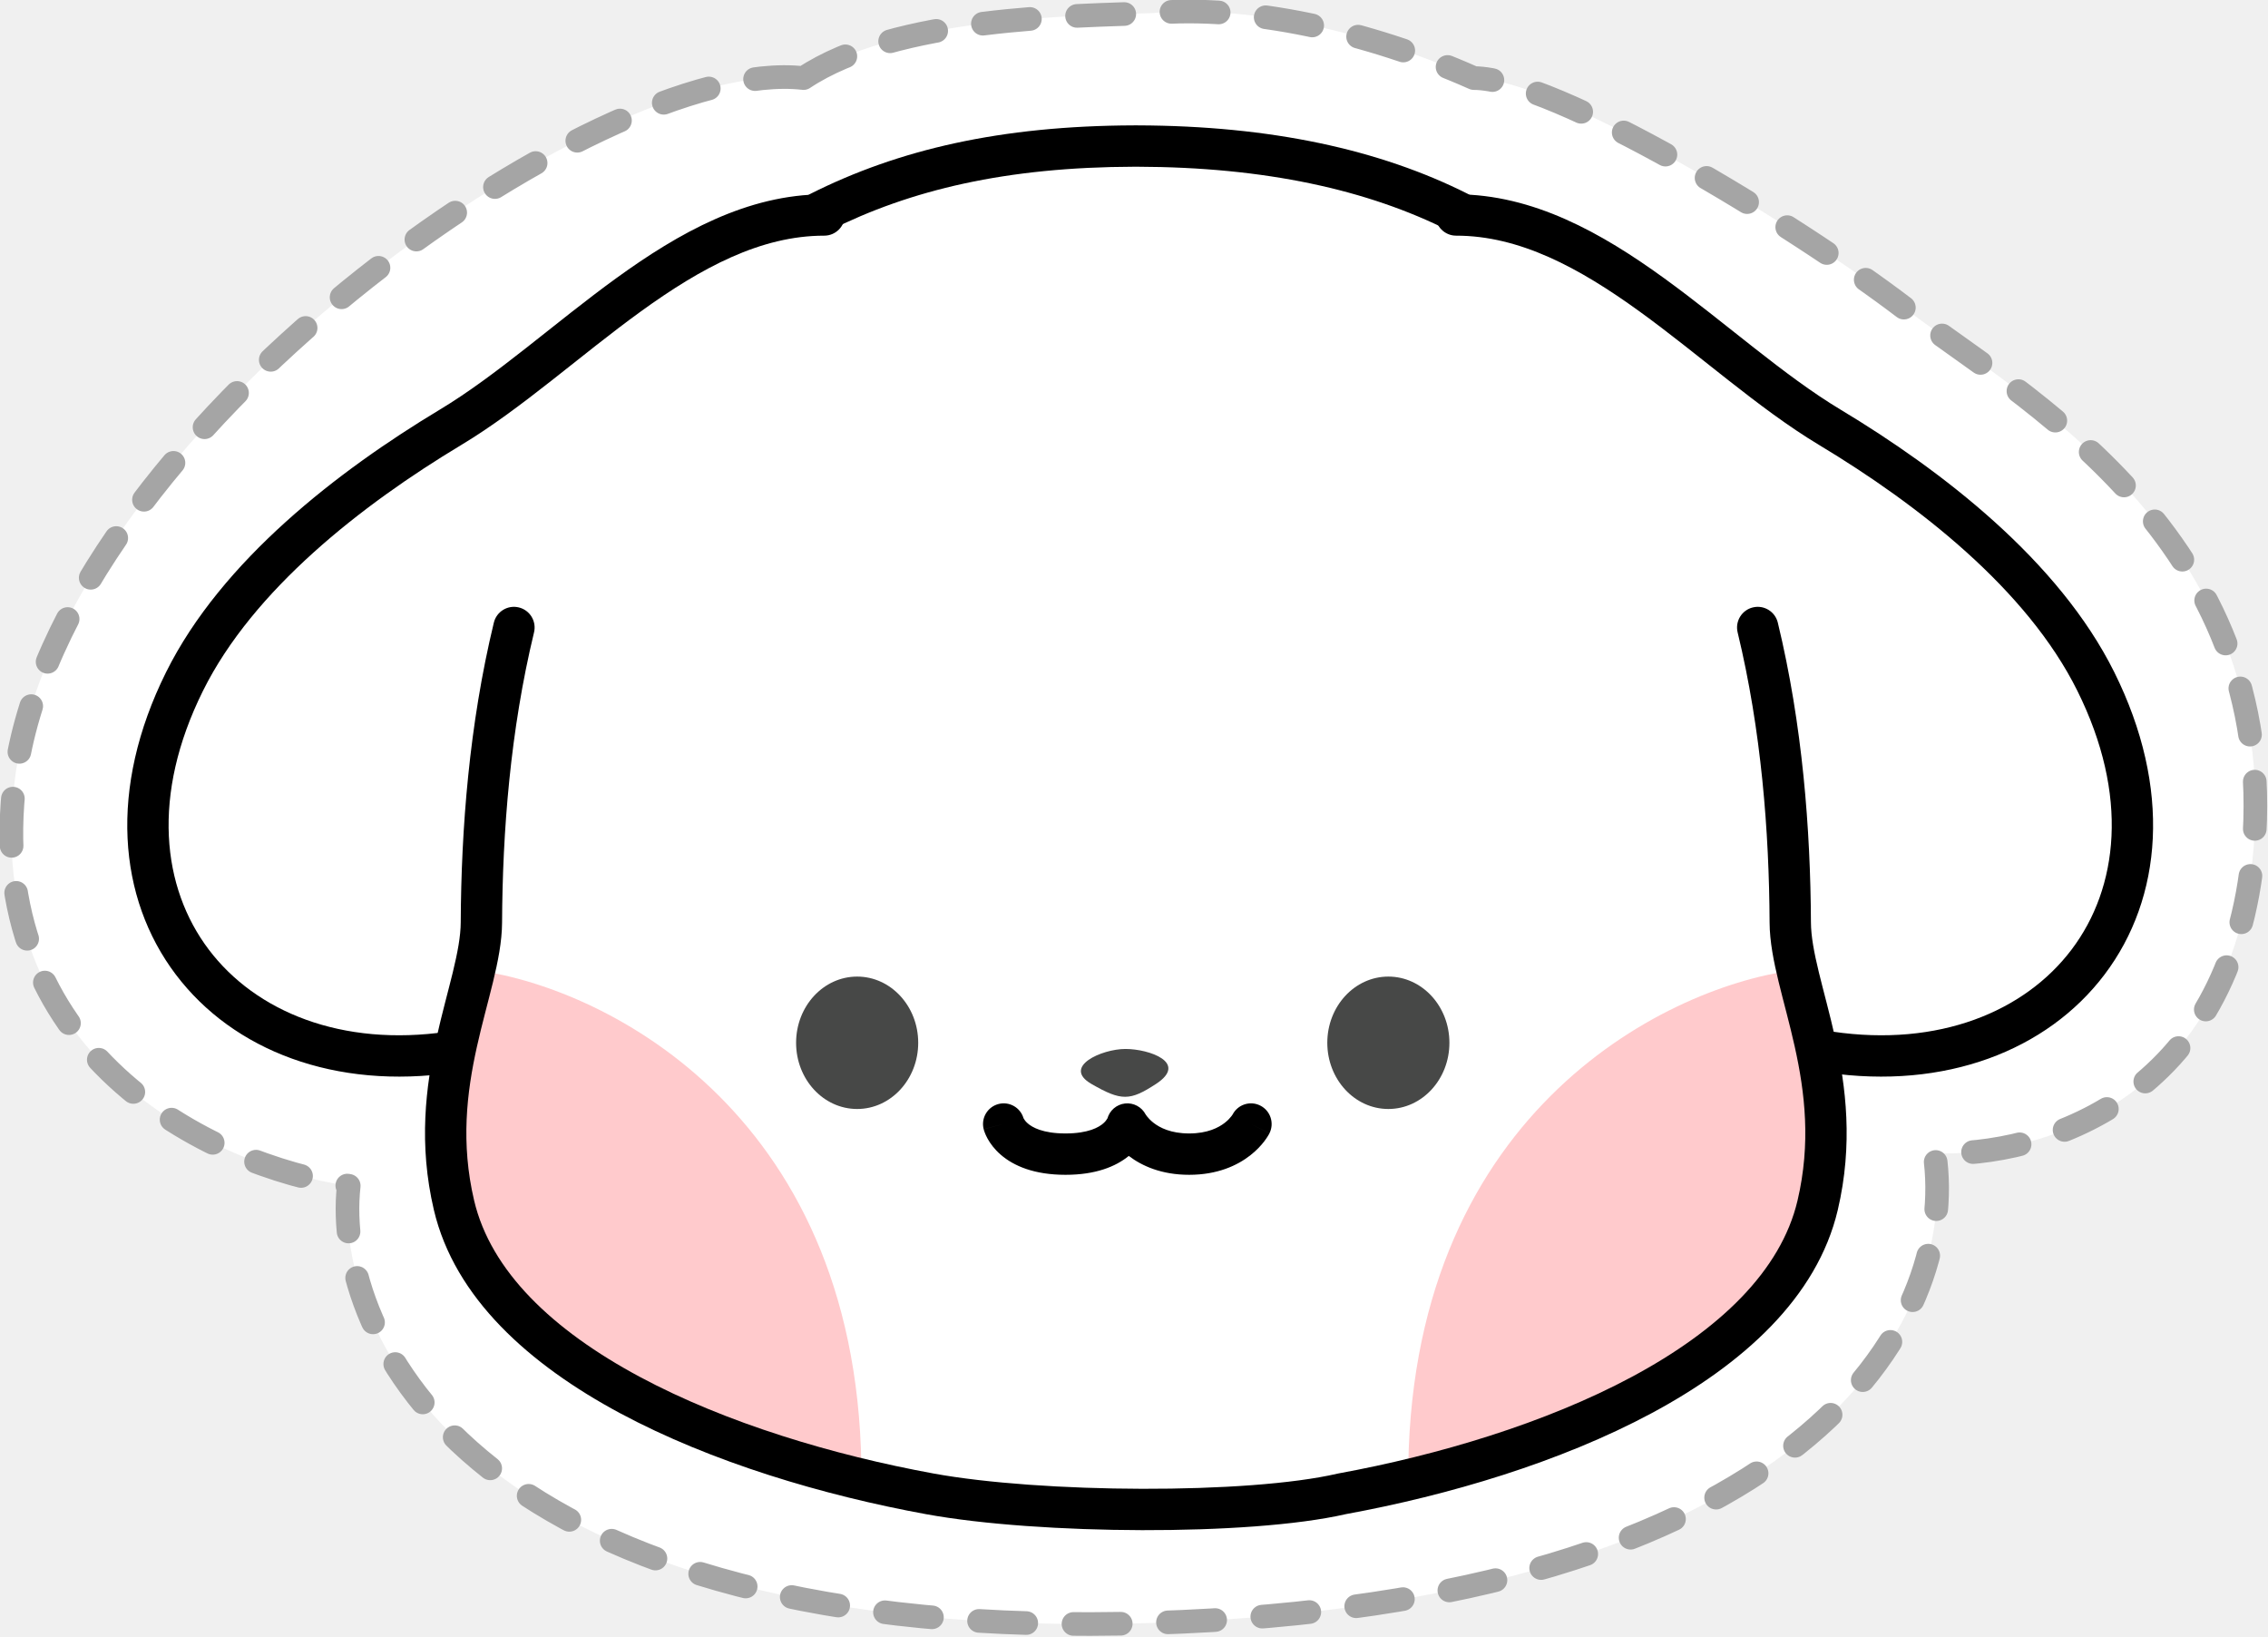
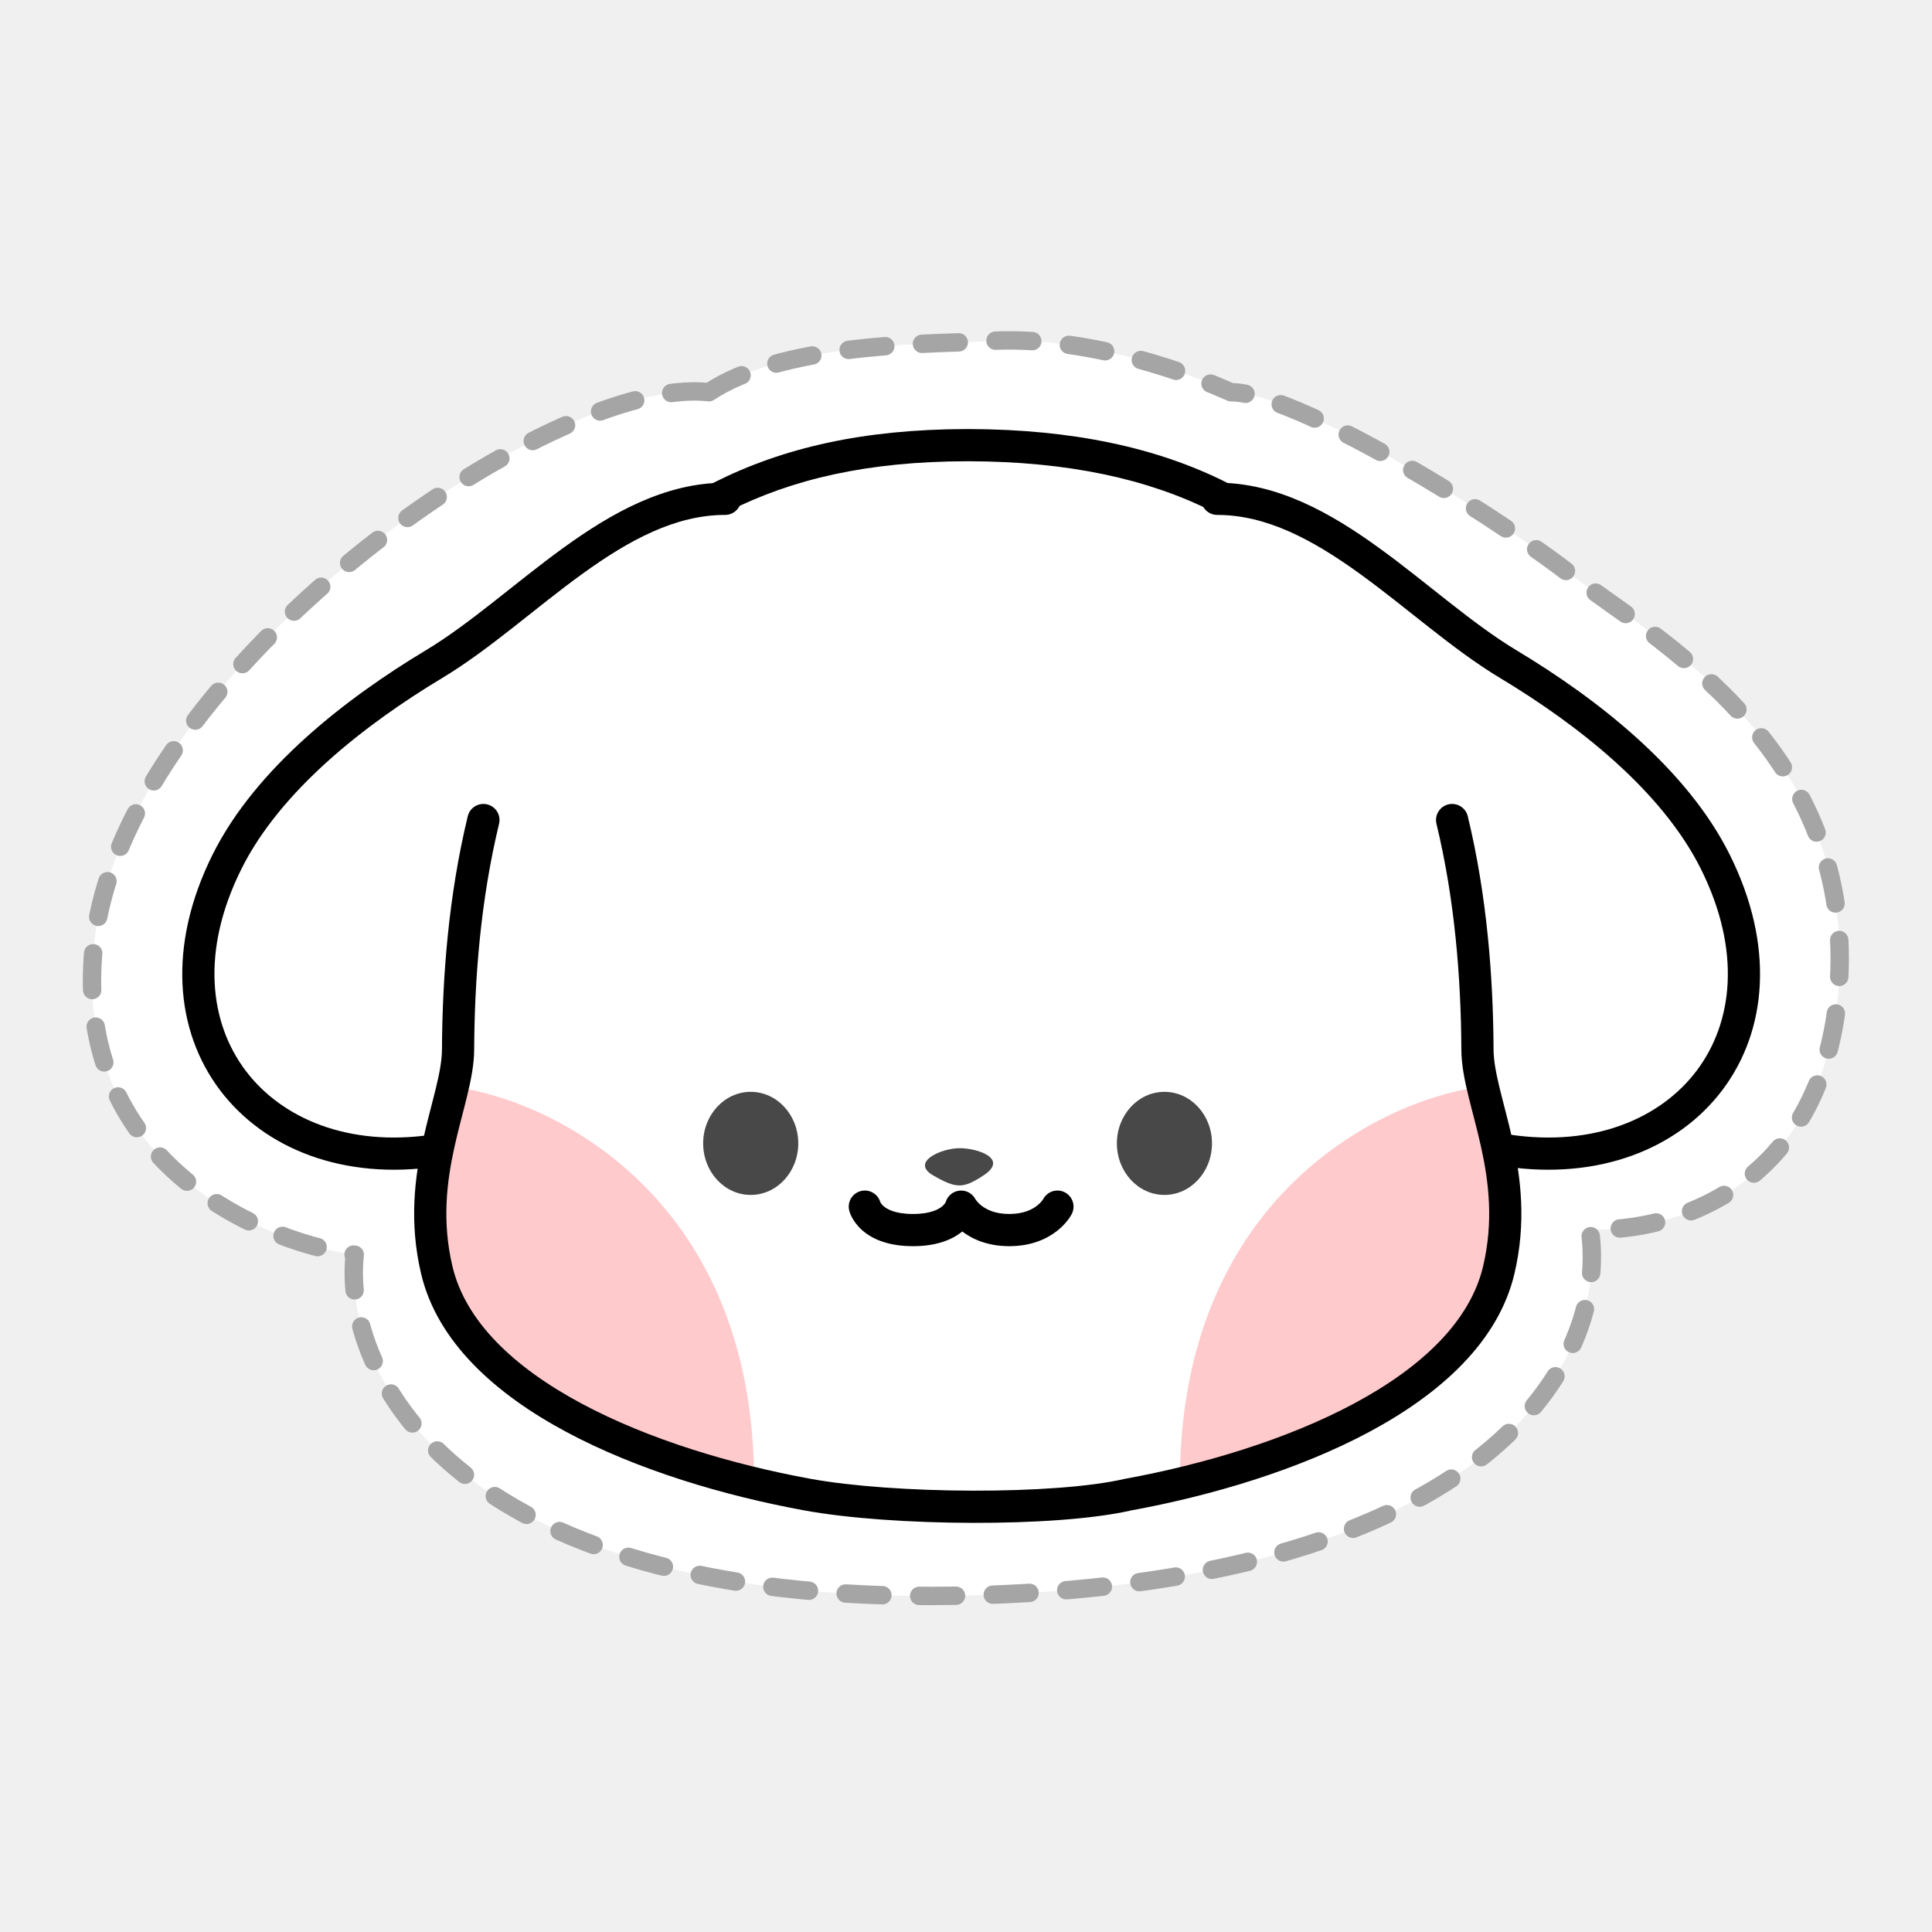
- <svg xmlns="http://www.w3.org/2000/svg" width="384" height="277" viewBox="0 0 384 277" fill="none">
-   <path d="M136.046 13.219C151.646 2.819 181.879 2.719 195.046 2.219C211.046 0.78 231.546 5.219 249.546 13.219C263.046 13.219 303.546 37.719 322.546 52.219C341.546 66.719 386.046 90.719 381.546 143.719C377.946 186.119 345.546 195.886 327.546 195.219C331.879 224.219 305.046 271.219 195.046 274.719C80.546 278.362 56.213 226.053 59.046 200.719C35.546 197.386 -3.454 178.119 2.546 131.719C10.046 73.719 101.546 9.219 136.046 13.219Z" fill="white" stroke="#A5A5A5" stroke-width="4" stroke-linecap="round" stroke-linejoin="round" stroke-dasharray="8 8" />
-   <path d="M192.513 24.721C287.225 24.941 302.854 101.83 303.112 156.137C303.166 167.328 312.666 183.134 307.749 204.018C299.013 241.127 225.757 257.096 192.31 255.979C158.864 257.096 85.607 241.127 76.871 204.018C71.954 183.134 81.454 167.328 81.507 156.137C81.766 101.83 97.394 24.94 192.107 24.721V24.719C192.174 24.719 192.242 24.72 192.309 24.72C192.377 24.72 192.445 24.719 192.513 24.719V24.721Z" fill="white" />
-   <path d="M76.294 178.09C38.339 183.657 12.624 152.786 31.253 115.337C40.205 97.341 59.25 82.567 76.294 72.321C96.22 60.342 115.767 36.39 139.553 36.39L76.294 178.09Z" fill="white" />
-   <path d="M309.798 178.09C347.753 183.657 373.467 152.786 354.839 115.337C345.887 97.341 326.842 82.567 309.798 72.321C289.872 60.342 270.324 36.39 246.539 36.39L309.798 178.09Z" fill="white" />
-   <path d="M192.513 24.721C287.226 24.94 302.854 101.83 303.113 156.137C303.166 167.328 312.666 183.134 307.75 204.018C299.013 241.127 225.756 257.096 192.31 255.979C158.864 257.096 85.607 241.127 76.871 204.018C71.954 183.134 81.454 167.328 81.507 156.137C81.766 101.83 97.395 24.94 192.107 24.721V24.719C192.175 24.719 192.243 24.72 192.31 24.72C192.378 24.72 192.446 24.719 192.513 24.719V24.721Z" fill="white" />
-   <path d="M145.85 250.88C146.252 188.941 102.777 167.343 80.989 164.287C75.961 172.097 73.556 198.415 77.469 206.565C86.52 225.412 97.581 235.599 145.85 250.88Z" fill="#FFCACC" />
-   <path d="M238.432 250.88C238.029 188.941 281.504 167.343 303.292 164.287C308.32 172.097 310.725 198.415 306.812 206.565C297.761 225.412 286.7 235.599 238.432 250.88Z" fill="#FFCACC" />
-   <path d="M139.553 32.89C141.486 32.89 143.053 34.457 143.053 36.39C143.053 38.323 141.486 39.89 139.553 39.89C128.824 39.89 118.761 45.298 108.527 52.699C103.426 56.388 98.474 60.423 93.4 64.406C88.382 68.346 83.278 72.206 78.097 75.32C61.184 85.487 42.875 99.832 34.387 116.896C25.549 134.662 27.447 150.282 35.347 160.734C43.288 171.242 57.84 177.259 75.786 174.627C77.699 174.346 79.476 175.669 79.757 177.582C80.037 179.495 78.714 181.272 76.802 181.553C56.793 184.487 39.51 177.853 29.763 164.955C19.974 152.002 18.328 133.461 28.119 113.778C37.535 94.85 57.314 79.647 74.49 69.321C79.272 66.447 84.084 62.821 89.078 58.9C94.017 55.023 99.175 50.824 104.425 47.027C114.893 39.457 126.496 32.89 139.553 32.89Z" fill="black" />
-   <path d="M246.539 32.89C244.606 32.89 243.039 34.457 243.039 36.39C243.039 38.323 244.606 39.89 246.539 39.89C257.267 39.89 267.331 45.298 277.564 52.699C282.665 56.388 287.618 60.423 292.691 64.406C297.71 68.346 302.814 72.206 307.995 75.32C324.908 85.487 343.217 99.832 351.705 116.896C360.543 134.662 358.645 150.282 350.745 160.734C342.804 171.242 328.252 177.259 310.306 174.627C308.393 174.346 306.615 175.669 306.335 177.582C306.055 179.495 307.378 181.272 309.29 181.553C329.298 184.487 346.582 177.853 356.329 164.955C366.118 152.002 367.764 133.461 357.973 113.778C348.557 94.85 328.777 79.647 311.602 69.321C306.82 66.447 302.007 62.821 297.014 58.9C292.075 55.023 286.917 50.824 281.667 47.027C271.199 39.457 259.596 32.89 246.539 32.89Z" fill="black" />
-   <path d="M296.781 102.817C298.66 102.362 300.551 103.517 301.006 105.395C305.188 122.679 306.538 140.386 306.613 156.121C306.625 158.483 307.141 161.232 307.953 164.577C308.724 167.752 309.827 171.699 310.712 175.684C312.536 183.901 313.784 193.658 311.156 204.82C307.657 219.685 294.998 230.972 279.631 239.214C264.17 247.506 245.262 253.106 227.901 256.29C219.609 258.194 206.539 259.038 193.378 259.008C180.124 258.978 166.386 258.06 156.783 256.302C139.405 253.121 120.469 247.516 104.989 239.214C89.622 230.972 76.963 219.685 73.464 204.82C70.836 193.658 72.085 183.901 73.908 175.684C74.793 171.699 75.896 167.752 76.667 164.577C77.479 161.232 77.996 158.483 78.007 156.121C78.082 140.386 79.432 122.679 83.614 105.395C84.069 103.517 85.96 102.362 87.839 102.817C89.718 103.271 90.872 105.163 90.418 107.042C86.403 123.631 85.08 140.761 85.007 156.154C84.991 159.387 84.3 162.81 83.47 166.229C82.598 169.817 81.625 173.225 80.742 177.201C79.032 184.906 77.989 193.494 80.277 203.216C83.085 215.14 93.546 225.134 108.297 233.045C122.935 240.896 141.117 246.318 158.044 249.417C167.073 251.07 180.35 251.978 193.394 252.008C206.48 252.038 218.941 251.182 226.417 249.45L226.576 249.417C243.503 246.318 261.685 240.896 276.323 233.045C291.074 225.134 301.535 215.14 304.343 203.216C306.632 193.494 305.588 184.906 303.878 177.201C302.995 173.225 302.022 169.817 301.15 166.229C300.32 162.81 299.629 159.387 299.613 156.154C299.54 140.761 298.217 123.631 294.202 107.042C293.748 105.163 294.903 103.271 296.781 102.817ZM192.611 21.222C215.181 21.285 233.574 25.308 248.482 32.798C250.21 33.666 250.906 35.769 250.038 37.497C249.17 39.224 247.067 39.921 245.34 39.053C231.602 32.151 214.306 28.272 192.505 28.221C192.485 28.221 192.465 28.22 192.445 28.219C192.384 28.219 192.535 28.22 192.314 28.22H192.306C192.084 28.22 192.237 28.219 192.174 28.219C192.154 28.22 192.135 28.221 192.115 28.221C170.347 28.272 154.144 32.139 140.382 39.053C138.655 39.921 136.55 39.224 135.683 37.497C134.815 35.769 135.512 33.666 137.239 32.798C152.123 25.32 169.408 21.285 192.008 21.222C192.041 21.221 192.073 21.219 192.106 21.219C192.154 21.219 192.201 21.22 192.233 21.22H192.387C192.42 21.22 192.466 21.219 192.514 21.219C192.546 21.219 192.579 21.221 192.611 21.222Z" fill="black" />
-   <path d="M155.464 176.512C155.464 182.701 150.835 187.718 145.126 187.718C139.416 187.718 134.788 182.701 134.788 176.512C134.788 170.323 139.416 165.306 145.126 165.306C150.835 165.306 155.464 170.323 155.464 176.512Z" fill="#474847" />
-   <path d="M245.403 176.512C245.403 182.701 240.775 187.718 235.065 187.718C229.356 187.718 224.728 182.701 224.728 176.512C224.728 170.323 229.356 165.306 235.065 165.306C240.775 165.306 245.403 170.323 245.403 176.512Z" fill="#474847" />
-   <path d="M169.076 186.872C170.895 186.411 172.742 187.466 173.283 189.242C173.29 189.258 173.309 189.302 173.344 189.365C173.433 189.527 173.632 189.829 174.021 190.166C174.744 190.793 176.499 191.859 180.403 191.859C184.308 191.859 186.063 190.793 186.786 190.166C187.175 189.829 187.374 189.527 187.464 189.365C187.509 189.282 187.528 189.234 187.528 189.234C187.528 189.234 187.523 189.247 187.514 189.275C187.51 189.288 187.505 189.306 187.499 189.327C187.496 189.338 187.492 189.35 187.489 189.363C187.487 189.369 187.485 189.376 187.483 189.383C187.482 189.386 187.481 189.39 187.48 189.393C187.48 189.395 187.48 189.398 187.479 189.399V189.4C187.839 187.988 189.036 186.947 190.484 186.786C191.928 186.626 193.32 187.375 193.983 188.666C193.981 188.662 193.98 188.658 193.978 188.655C193.974 188.647 193.971 188.641 193.968 188.635C193.962 188.624 193.958 188.617 193.957 188.615C193.959 188.618 193.965 188.628 193.974 188.644C194.005 188.693 194.07 188.795 194.177 188.934C194.39 189.212 194.755 189.626 195.302 190.053C196.351 190.872 198.218 191.859 201.338 191.859C204.457 191.859 206.324 190.872 207.374 190.053C207.92 189.626 208.285 189.212 208.498 188.934C208.604 188.795 208.671 188.693 208.701 188.644C208.716 188.62 208.722 188.609 208.719 188.615C208.717 188.617 208.713 188.624 208.707 188.635C208.704 188.64 208.701 188.647 208.697 188.655C208.695 188.658 208.693 188.663 208.69 188.667C208.689 188.669 208.688 188.67 208.687 188.672C209.565 186.955 211.668 186.271 213.388 187.144C215.112 188.019 215.8 190.125 214.926 191.849L211.805 190.265L214.924 191.853L214.918 191.865C214.915 191.87 214.911 191.876 214.908 191.882C214.901 191.895 214.895 191.909 214.887 191.924C214.87 191.954 214.851 191.99 214.829 192.03C214.784 192.11 214.726 192.209 214.655 192.324C214.513 192.553 214.317 192.849 214.057 193.188C213.54 193.864 212.765 194.724 211.68 195.571C209.467 197.298 206.1 198.859 201.338 198.859C196.662 198.859 193.332 197.353 191.118 195.663C188.893 197.481 185.48 198.859 180.403 198.859C175.133 198.859 171.654 197.378 169.437 195.457C168.356 194.521 167.659 193.55 167.22 192.757C167.001 192.362 166.848 192.012 166.741 191.734C166.688 191.594 166.645 191.472 166.613 191.369C166.597 191.319 166.584 191.272 166.572 191.232C166.566 191.212 166.561 191.193 166.556 191.175C166.554 191.166 166.552 191.157 166.55 191.149C166.549 191.145 166.548 191.141 166.547 191.137C166.546 191.135 166.546 191.132 166.546 191.131C166.551 191.127 166.695 191.087 169.936 190.265L166.544 191.125C166.069 189.252 167.202 187.348 169.076 186.872ZM173.327 189.4C173.327 189.399 173.326 189.395 173.326 189.393C173.325 189.39 173.324 189.386 173.323 189.383C173.321 189.376 173.32 189.369 173.318 189.363C173.315 189.35 173.311 189.338 173.308 189.327C173.302 189.306 173.297 189.288 173.293 189.275C173.292 189.273 173.29 189.271 173.29 189.269C173.303 189.312 173.316 189.356 173.327 189.4Z" fill="black" />
-   <path d="M184.808 183.488C189.858 186.396 191.312 186.357 195.712 183.488C201.26 179.869 194.564 177.557 190.547 177.557C186.53 177.557 179.757 180.58 184.808 183.488Z" fill="#474847" />
+ <svg xmlns="http://www.w3.org/2000/svg" width="420" height="420" viewBox="0 0 420 420" fill="none">
+   <path d="M154.119 85.269C169.719 74.868 199.953 74.769 213.119 74.269C229.119 72.829 249.619 77.269 267.619 85.269C281.119 85.269 321.619 109.769 340.619 124.269C359.619 138.769 404.119 162.769 399.619 215.769C396.019 258.169 363.619 267.935 345.619 267.269C349.952 296.269 323.119 343.269 213.119 346.769C98.619 350.412 74.286 298.102 77.119 272.769C53.619 269.435 14.619 250.169 20.619 203.769C28.119 145.769 119.619 81.269 154.119 85.269Z" fill="white" stroke="#A5A5A5" stroke-width="4" stroke-linecap="round" stroke-linejoin="round" stroke-dasharray="8 8" />
+   <path d="M210.587 96.77C305.299 96.99 320.927 173.879 321.186 228.186C321.239 239.377 330.739 255.183 325.823 276.067C317.086 313.176 243.83 329.145 210.383 328.028C176.937 329.145 103.68 313.176 94.944 276.067C90.027 255.183 99.527 239.377 99.58 228.186C99.839 173.879 115.468 96.99 210.18 96.77V96.769C210.247 96.769 210.315 96.769 210.382 96.769C210.45 96.769 210.519 96.769 210.587 96.769V96.77Z" fill="white" />
+   <path d="M94.367 250.139C56.412 255.706 30.698 224.835 49.327 187.386C58.279 169.39 77.323 154.616 94.367 144.37C114.293 132.392 133.841 108.439 157.626 108.439L94.367 250.139Z" fill="white" />
+   <path d="M327.871 250.139C365.826 255.706 391.541 224.835 372.912 187.386C363.96 169.39 344.915 154.616 327.871 144.37C307.945 132.392 288.398 108.439 264.612 108.439L327.871 250.139Z" fill="white" />
+   <path d="M210.587 96.77C305.299 96.99 320.927 173.879 321.186 228.187C321.24 239.377 330.739 255.183 325.823 276.067C317.086 313.176 243.83 329.145 210.383 328.028C176.937 329.145 103.68 313.176 94.944 276.067C90.027 255.183 99.527 239.377 99.581 228.187C99.839 173.879 115.468 96.99 210.18 96.77V96.769C210.248 96.769 210.316 96.769 210.383 96.769C210.451 96.769 210.519 96.769 210.587 96.769V96.77Z" fill="white" />
+   <path d="M163.923 322.93C164.325 260.99 120.85 239.393 99.062 236.336C94.034 244.147 91.629 270.464 95.543 278.614C104.593 297.461 115.655 307.648 163.923 322.93Z" fill="#FFCACC" />
+   <path d="M256.505 322.93C256.103 260.99 299.578 239.393 321.365 236.336C326.393 244.147 328.799 270.464 324.885 278.614C315.835 297.461 304.773 307.648 256.505 322.93Z" fill="#FFCACC" />
+   <path d="M157.626 104.939C159.559 104.939 161.126 106.506 161.126 108.439C161.126 110.372 159.559 111.939 157.626 111.939C146.898 111.939 136.834 117.348 126.601 124.749C121.5 128.437 116.547 132.473 111.474 136.456C106.455 140.395 101.351 144.255 96.17 147.37C79.257 157.536 60.948 171.881 52.46 188.945C43.622 206.711 45.52 222.331 53.42 232.784C61.361 243.292 75.913 249.308 93.859 246.676C95.772 246.396 97.55 247.719 97.83 249.631C98.111 251.544 96.787 253.322 94.875 253.602C74.867 256.537 57.584 249.902 47.836 237.004C38.047 224.051 36.401 205.511 46.192 185.828C55.608 166.899 75.388 151.696 92.564 141.371C97.345 138.496 102.158 134.87 107.151 130.95C112.09 127.073 117.248 122.873 122.498 119.077C132.966 111.507 144.569 104.939 157.626 104.939Z" fill="black" />
+   <path d="M264.612 104.939C262.679 104.939 261.112 106.506 261.112 108.439C261.112 110.372 262.679 111.939 264.612 111.939C275.341 111.939 285.404 117.348 295.638 124.749C300.739 128.437 305.691 132.473 310.765 136.456C315.783 140.395 320.887 144.255 326.068 147.37C342.981 157.536 361.29 171.881 369.778 188.945C378.616 206.711 376.718 222.331 368.818 232.784C360.877 243.292 346.326 249.308 328.379 246.676C326.466 246.396 324.689 247.719 324.408 249.631C324.128 251.544 325.451 253.322 327.363 253.602C347.372 256.537 364.655 249.902 374.402 237.004C384.191 224.051 385.837 205.511 376.046 185.828C366.63 166.899 346.851 151.696 329.675 141.371C324.893 138.496 320.081 134.87 315.087 130.95C310.148 127.073 304.99 122.873 299.74 119.077C289.272 111.507 277.669 104.939 264.612 104.939Z" fill="black" />
+   <path d="M314.854 174.866C316.733 174.412 318.624 175.566 319.079 177.444C323.261 194.728 324.612 212.435 324.687 228.17C324.698 230.532 325.214 233.281 326.026 236.626C326.797 239.801 327.901 243.749 328.785 247.733C330.609 255.95 331.857 265.707 329.229 276.869C325.73 291.734 313.072 303.022 297.704 311.264C282.244 319.555 263.335 325.155 245.975 328.339C237.682 330.243 224.612 331.088 211.451 331.058C198.197 331.027 184.459 330.11 174.856 328.352C157.478 325.17 138.542 319.566 123.062 311.264C107.695 303.022 95.037 291.734 91.537 276.869C88.909 265.707 90.158 255.95 91.981 247.733C92.866 243.749 93.969 239.801 94.74 236.626C95.552 233.281 96.069 230.532 96.08 228.17C96.155 212.435 97.505 194.728 101.687 177.444C102.142 175.566 104.034 174.412 105.912 174.866C107.791 175.321 108.946 177.212 108.491 179.091C104.477 195.681 103.153 212.811 103.08 228.203C103.065 231.436 102.373 234.86 101.543 238.278C100.672 241.866 99.698 245.274 98.815 249.25C97.105 256.955 96.062 265.543 98.351 275.266C101.158 287.189 111.619 297.183 126.37 305.095C141.009 312.946 159.191 318.367 176.117 321.466C185.147 323.119 198.424 324.028 211.467 324.058C224.553 324.088 237.014 323.231 244.49 321.499L244.649 321.466C261.576 318.367 279.758 312.946 294.396 305.095C309.147 297.183 319.609 287.189 322.416 275.266C324.705 265.543 323.661 256.955 321.951 249.25C321.069 245.274 320.095 241.866 319.224 238.278C318.393 234.86 317.702 231.436 317.687 228.203C317.613 212.811 316.29 195.681 312.275 179.091C311.821 177.212 312.976 175.321 314.854 174.866ZM210.685 93.272C233.255 93.334 251.648 97.357 266.556 104.848C268.283 105.716 268.979 107.819 268.111 109.546C267.243 111.273 265.14 111.97 263.413 111.103C249.675 104.2 232.379 100.321 210.578 100.271C210.558 100.27 210.538 100.269 210.519 100.269C210.458 100.269 210.608 100.269 210.388 100.27H210.379C210.157 100.269 210.311 100.269 210.247 100.269C210.228 100.269 210.208 100.27 210.188 100.271C188.421 100.321 172.217 104.188 158.455 111.103C156.728 111.97 154.624 111.273 153.756 109.546C152.888 107.819 153.585 105.715 155.312 104.848C170.196 97.369 187.481 93.335 210.081 93.272C210.114 93.271 210.147 93.269 210.18 93.269C210.228 93.269 210.274 93.269 210.307 93.269H210.46C210.493 93.269 210.539 93.269 210.587 93.269C210.62 93.269 210.652 93.271 210.685 93.272Z" fill="black" />
+   <path d="M173.537 248.561C173.537 254.75 168.909 259.767 163.199 259.767C157.49 259.767 152.861 254.75 152.861 248.561C152.861 242.372 157.49 237.355 163.199 237.355C168.909 237.355 173.537 242.372 173.537 248.561Z" fill="#474847" />
+   <path d="M263.476 248.561C263.476 254.75 258.848 259.767 253.139 259.767C247.429 259.767 242.801 254.75 242.801 248.561C242.801 242.372 247.429 237.355 253.139 237.355C258.848 237.355 263.476 242.372 263.476 248.561Z" fill="#474847" />
+   <path d="M187.149 258.922C188.968 258.461 190.815 259.515 191.356 261.291C191.363 261.308 191.382 261.351 191.417 261.414C191.507 261.576 191.706 261.879 192.095 262.216C192.817 262.842 194.572 263.908 198.476 263.908C202.381 263.908 204.136 262.842 204.859 262.216C205.248 261.879 205.447 261.576 205.537 261.414C205.583 261.332 205.601 261.283 205.601 261.283C205.601 261.283 205.596 261.297 205.588 261.324C205.583 261.338 205.578 261.355 205.572 261.377C205.569 261.387 205.566 261.399 205.562 261.412C205.561 261.418 205.558 261.426 205.556 261.432C205.556 261.436 205.554 261.439 205.554 261.442C205.553 261.444 205.553 261.447 205.553 261.448V261.449C205.913 260.038 207.109 258.997 208.557 258.836C210.002 258.675 211.393 259.424 212.056 260.716C212.054 260.712 212.053 260.707 212.052 260.704C212.048 260.696 212.044 260.69 212.041 260.684C212.035 260.674 212.032 260.667 212.03 260.664C212.032 260.668 212.038 260.678 212.048 260.693C212.078 260.742 212.144 260.845 212.25 260.983C212.463 261.262 212.828 261.676 213.375 262.102C214.424 262.921 216.291 263.908 219.411 263.908C222.531 263.908 224.398 262.921 225.447 262.102C225.994 261.676 226.358 261.262 226.571 260.983C226.677 260.845 226.744 260.742 226.774 260.693C226.789 260.669 226.795 260.659 226.792 260.664C226.79 260.667 226.786 260.673 226.78 260.684C226.777 260.69 226.774 260.696 226.77 260.704C226.768 260.708 226.766 260.712 226.763 260.717C226.763 260.718 226.761 260.72 226.761 260.722C227.638 259.004 229.741 258.32 231.462 259.193C233.185 260.068 233.873 262.175 232.999 263.898L229.878 262.314L232.997 263.902L232.991 263.914C232.988 263.919 232.984 263.925 232.981 263.931C232.975 263.944 232.968 263.958 232.96 263.973C232.944 264.004 232.924 264.039 232.902 264.079C232.857 264.159 232.799 264.258 232.728 264.373C232.586 264.602 232.39 264.898 232.131 265.237C231.613 265.914 230.838 266.773 229.754 267.62C227.54 269.348 224.174 270.908 219.411 270.908C214.735 270.908 211.406 269.402 209.191 267.713C206.966 269.531 203.553 270.908 198.476 270.908C193.206 270.908 189.727 269.427 187.511 267.507C186.43 266.57 185.732 265.599 185.293 264.806C185.074 264.412 184.921 264.062 184.814 263.783C184.761 263.644 184.718 263.521 184.686 263.419C184.67 263.368 184.657 263.322 184.645 263.281C184.64 263.261 184.634 263.242 184.63 263.224C184.627 263.216 184.625 263.206 184.623 263.198C184.622 263.194 184.621 263.19 184.62 263.186C184.619 263.184 184.619 263.181 184.619 263.18C184.625 263.176 184.769 263.137 188.01 262.314L184.617 263.175C184.142 261.301 185.276 259.397 187.149 258.922ZM191.4 261.449C191.4 261.448 191.4 261.444 191.399 261.442C191.398 261.439 191.397 261.436 191.396 261.432C191.394 261.426 191.393 261.418 191.391 261.412C191.388 261.399 191.385 261.387 191.382 261.377C191.376 261.355 191.37 261.338 191.366 261.324C191.365 261.322 191.364 261.32 191.363 261.318C191.376 261.361 191.389 261.405 191.4 261.449Z" fill="black" />
+   <path d="M202.881 255.537C207.932 258.445 209.386 258.407 213.786 255.537C219.334 251.919 212.638 249.606 208.62 249.606C204.603 249.606 197.83 252.629 202.881 255.537Z" fill="#474847" />
</svg>
